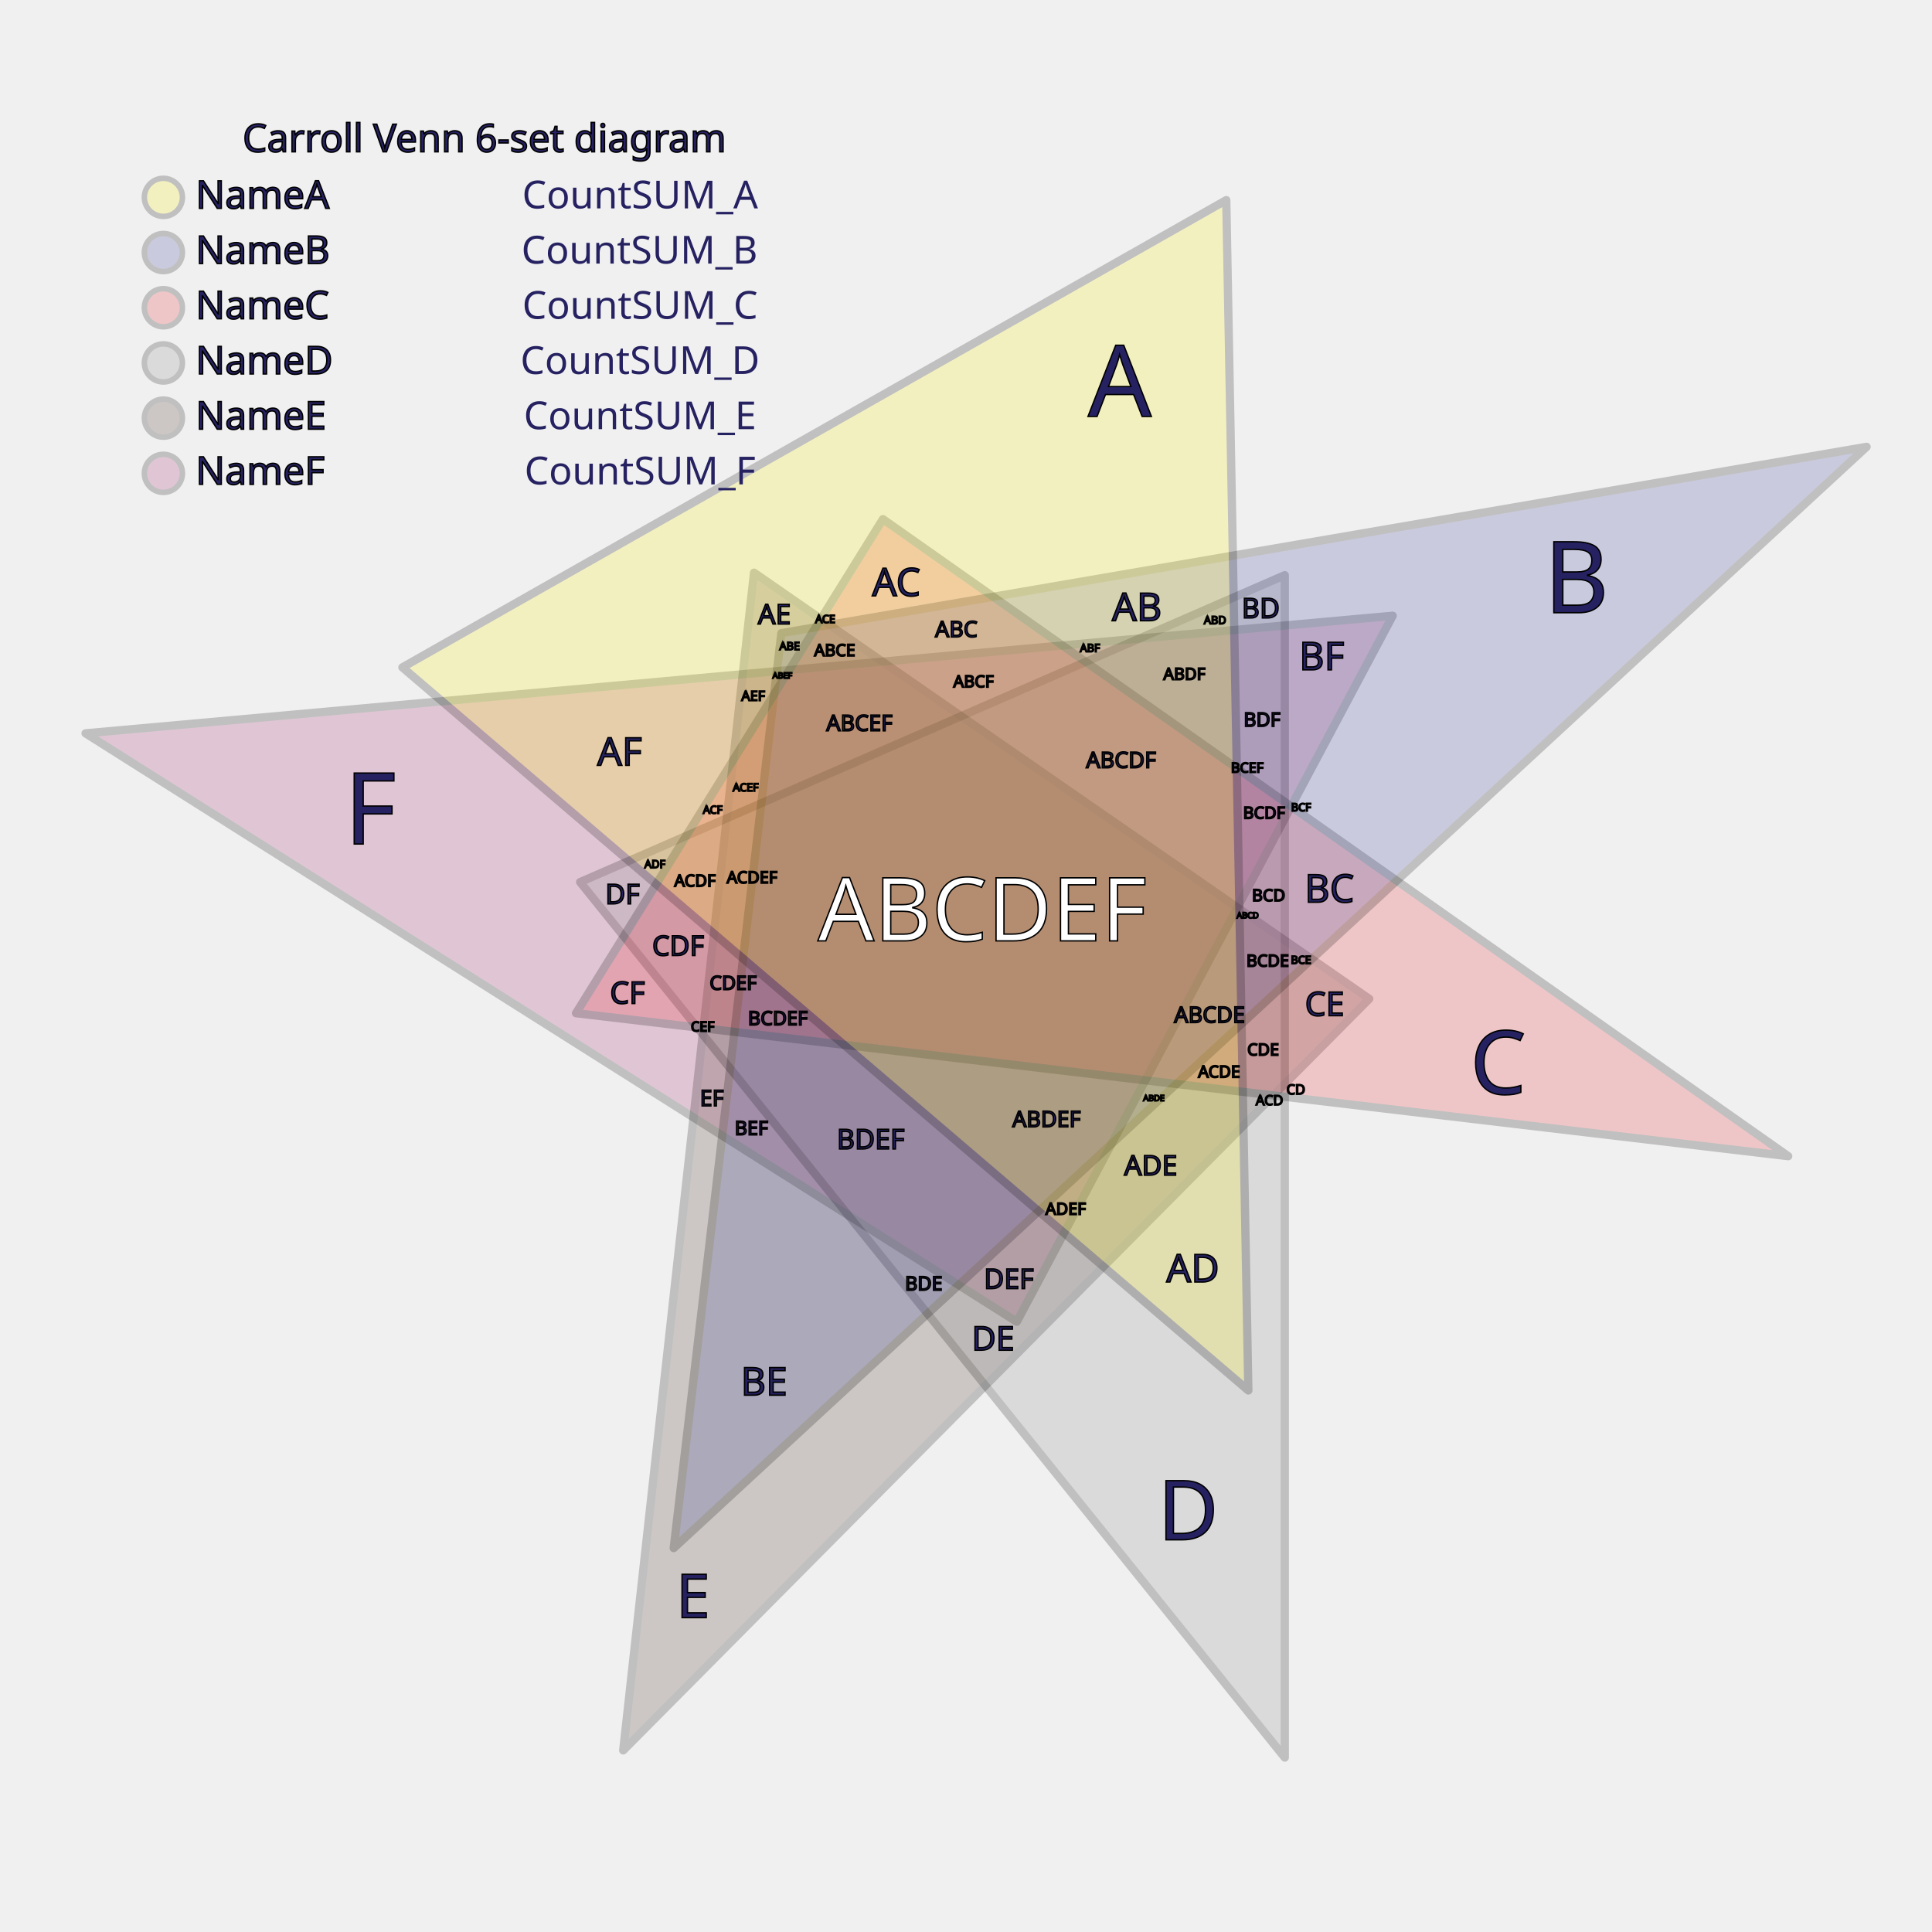
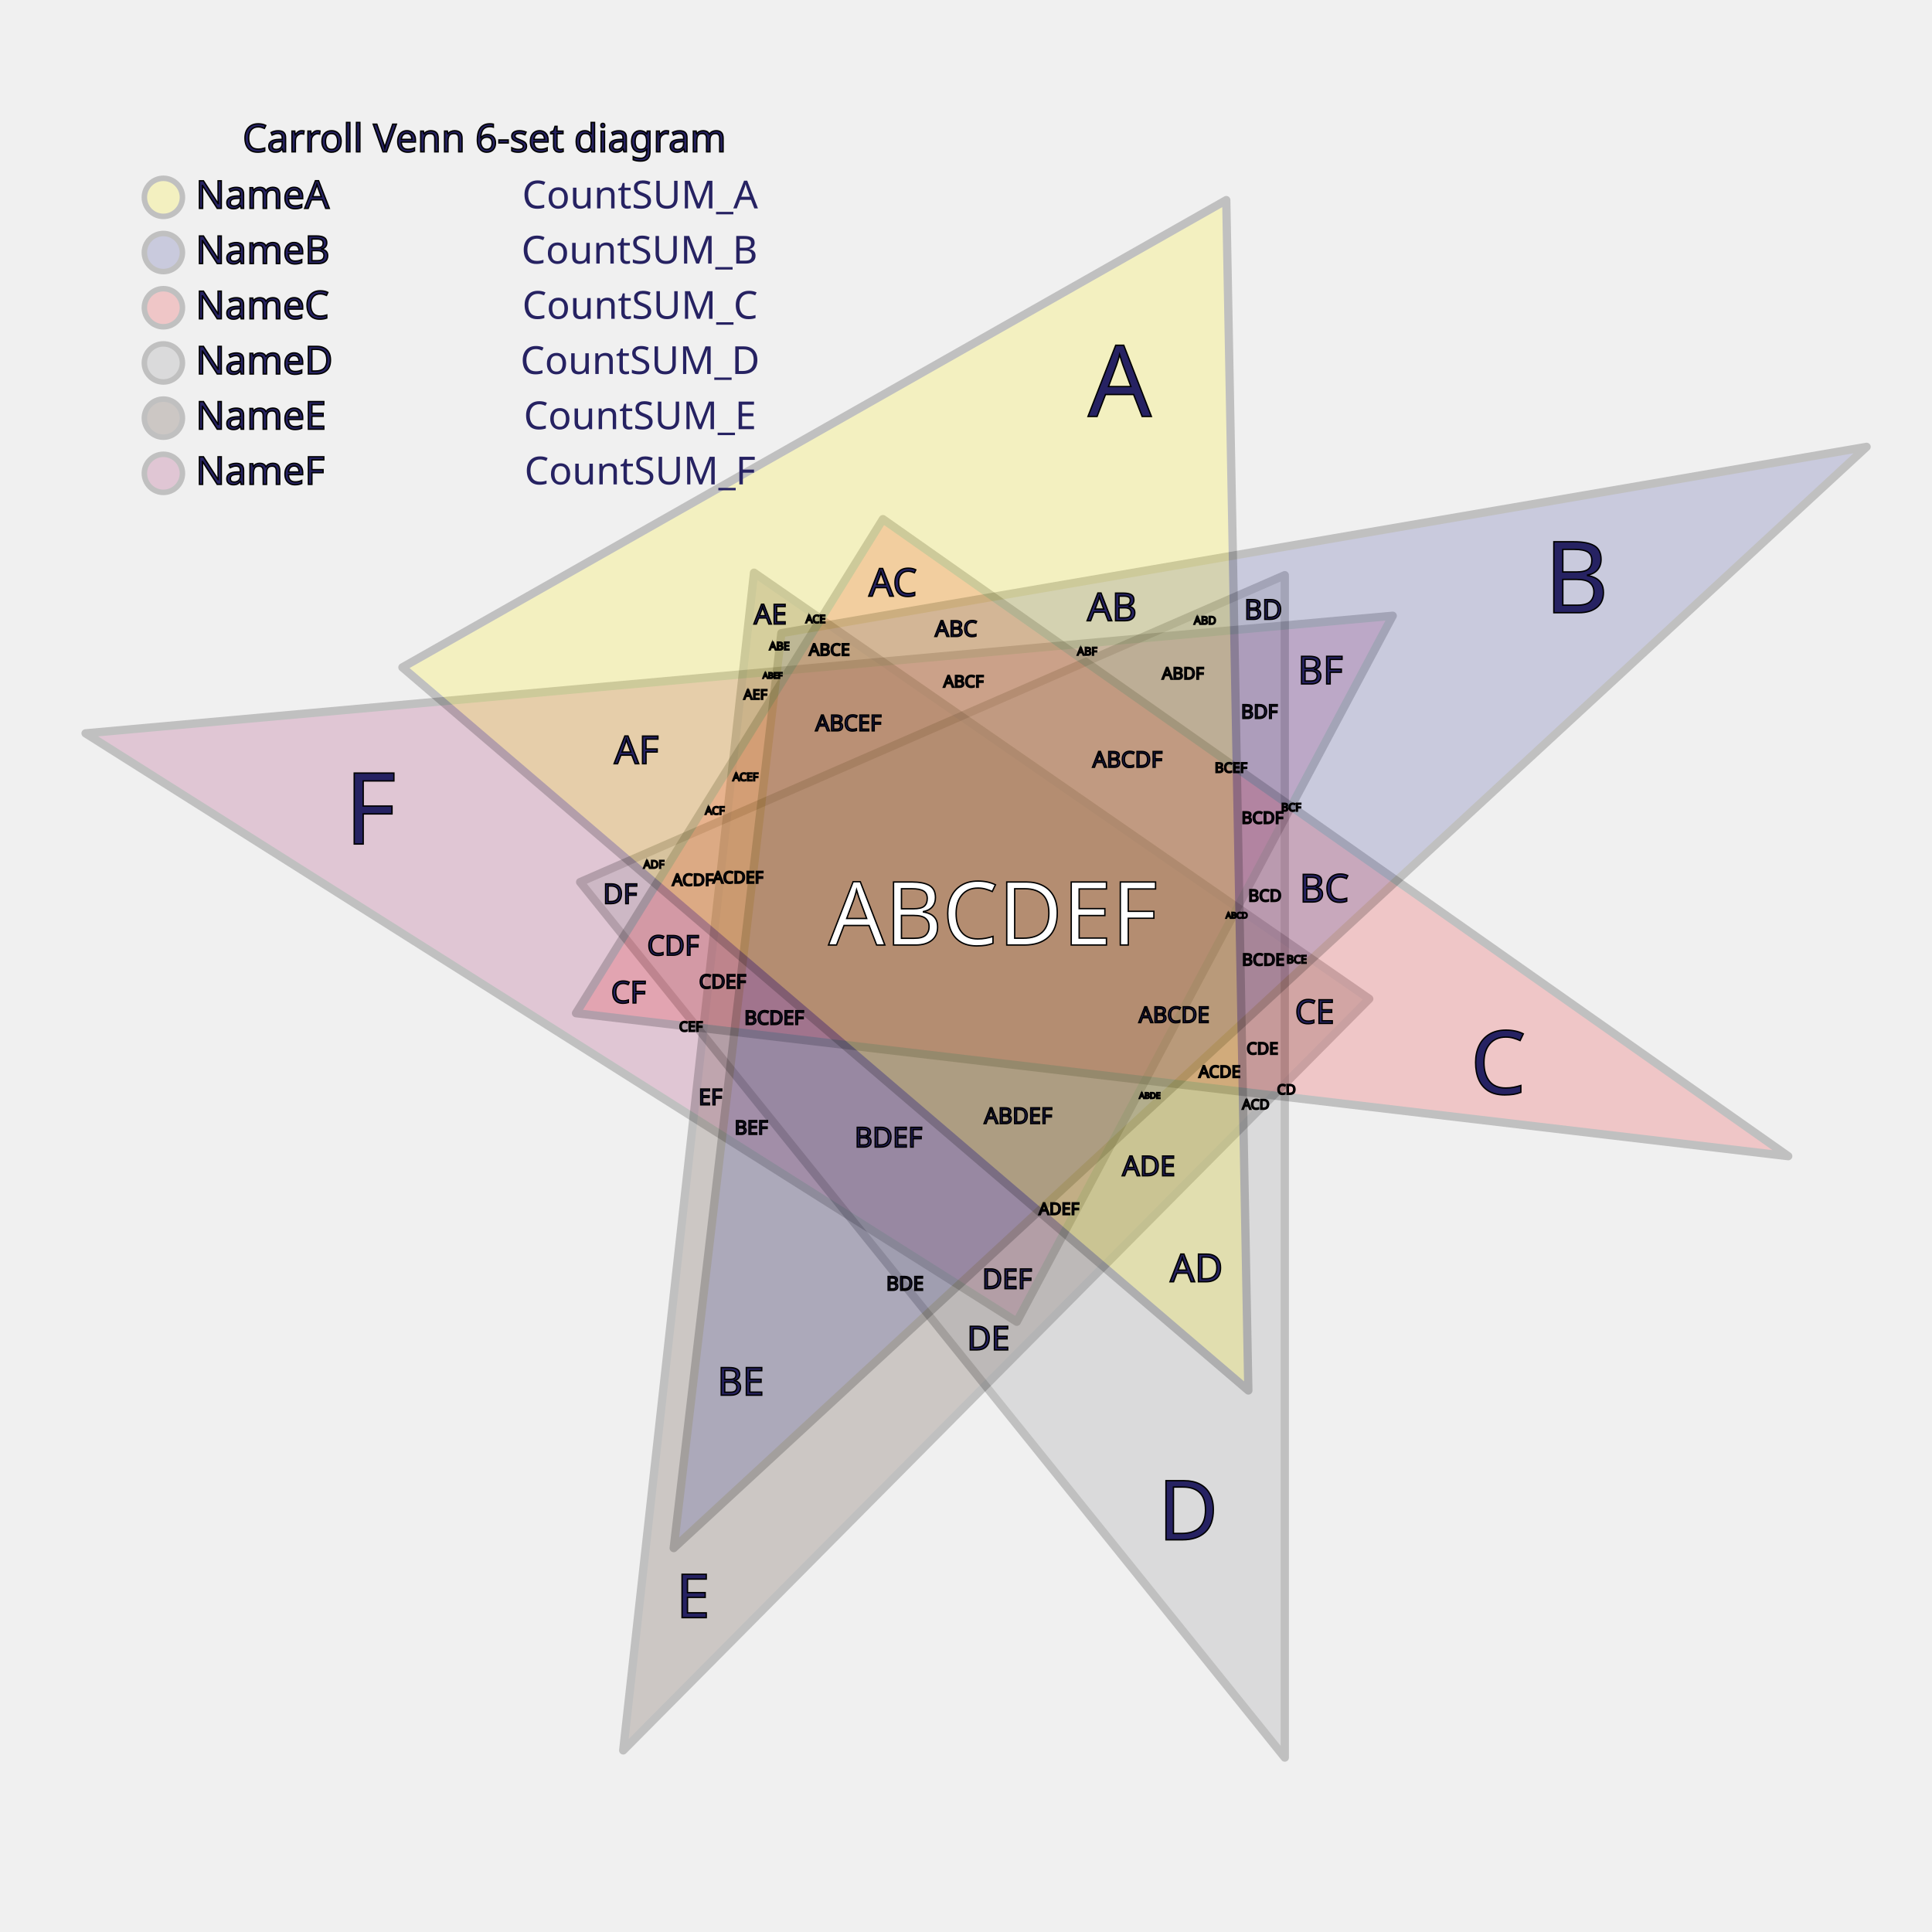
<svg xmlns="http://www.w3.org/2000/svg" id="Layer_1" version="1.1" viewBox="0 0 700 700">
  <g id="Shapes">
    <polygon id="ShapeF" style="fill: #9e1f63; opacity: .2; stroke: #000; stroke-linecap: round; stroke-linejoin: round; stroke-width: 3px;" points="368.4 478.9 504.6 223.1 31 265.7 368.4 478.9" />
    <polygon id="ShapeE" style="fill: #3C2415; opacity: .2; stroke: #000; stroke-linecap: round; stroke-linejoin: round; stroke-width: 3px;" points="225.8 634.2 496.1 361.9 273.2 207.5 225.8 634.2" />
    <polygon id="ShapeD" style="fill: #808285; opacity: .2; stroke: #000; stroke-linecap: round; stroke-linejoin: round; stroke-width: 3px;" points="465.5 636.8 210.2 319.6 465.5 208.4 465.5 636.8" />
    <polygon id="ShapeC" style="fill: #ed1c24; opacity: .2; stroke: #000; stroke-linecap: round; stroke-linejoin: round; stroke-width: 3px;" points="647.9 418.9 208.7 367.1 319.9 188.1 647.9 418.9" />
    <polygon id="ShapeB" style="fill: #2e3192; opacity: .2; stroke: #000; stroke-linecap: round; stroke-linejoin: round; stroke-width: 3px;" points="244.1 560.9 283.1 229.4 676.3 161.9 244.1 560.9" />
    <polygon id="ShapeA" style="fill: #fff200; opacity: .2; stroke: #000; stroke-linecap: round; stroke-linejoin: round; stroke-width: 3px;" points="452.3 503.8 145.8 241.8 444.3 72.5 452.3 503.8" />
  </g>
  <g id="Texts">
    <g id="Header">
      <text id="Title" transform="matrix(1 0 0 1 87.9 55)" style="fill:#262262;stroke:#000000;stroke-width:0.5;stroke-miterlimit:10; font-family:'Tahoma'; font-size:14;">Carroll Venn 6-set diagram</text>
    </g>
    <g id="Group_Names">
      <text id="NameA" transform="matrix(1 0 0 1 70.9 75.5)" style="fill:#262262;stroke:#000000;stroke-width:0.5;stroke-miterlimit:10; font-family:'Tahoma'; font-size:14;">NameA</text>
      <text id="NameB" transform="matrix(1 0 0 1 70.9 95.5)" style="fill:#262262;stroke:#000000;stroke-width:0.5;stroke-miterlimit:10; font-family:'Tahoma'; font-size:14;">NameB</text>
      <text id="NameC" transform="matrix(1 0 0 1 70.9 115.5)" style="fill:#262262;stroke:#000000;stroke-width:0.5;stroke-miterlimit:10; font-family:'Tahoma'; font-size:14;">NameC</text>
      <text id="NameD" transform="matrix(1 0 0 1 70.9 135.5)" style="fill:#262262;stroke:#000000;stroke-width:0.5;stroke-miterlimit:10; font-family:'Tahoma'; font-size:14;">NameD</text>
      <text id="NameE" transform="matrix(1 0 0 1 70.9 155.5)" style="fill:#262262;stroke:#000000;stroke-width:0.5;stroke-miterlimit:10; font-family:'Tahoma'; font-size:14;">NameE</text>
      <text id="NameF" transform="matrix(1 0 0 1 70.9 175.5)" style="fill:#262262;stroke:#000000;stroke-width:0.5;stroke-miterlimit:10; font-family:'Tahoma'; font-size:14;">NameF</text>
    </g>
    <g id="Group_Values">
      <text id="Count_A" transform="matrix(1 0 0 1 405.7 150.9)" style="fill:#262262;stroke:#000000;stroke-width:0.5;stroke-miterlimit:10;font-family:'Tahoma';font-size:36;text-anchor:middle">A</text>
      <text id="Count_B" transform="matrix(1 0 0 1 571.2 222)" style="fill:#262262;stroke:#000000;stroke-width:0.5;stroke-miterlimit:10;font-family:'Tahoma';font-size:36;text-anchor:middle">B</text>
      <text id="Count_C" transform="matrix(1 0 0 1 542.8 396.4)" style="fill:#262262;stroke:#000000;stroke-width:0.5;stroke-miterlimit:10;font-family:'Tahoma';font-size:32;text-anchor:middle">C</text>
      <text id="Count_D" transform="matrix(1 0 0 1 430.5 557.9)" style="fill:#262262;stroke:#000000;stroke-width:0.5;stroke-miterlimit:10;font-family:'Tahoma';font-size:30;text-anchor:middle">D</text>
      <text id="Count_E" transform="matrix(1 0 0 1 251.1 586.1)" style="fill:#262262;stroke:#000000;stroke-width:0.5;stroke-miterlimit:10;font-family:'Tahoma';font-size:22;text-anchor:middle">E</text>
      <text id="Count_F" transform="matrix(1 0 0 1 134.2 305.8)" style="fill:#262262;stroke:#000000;stroke-width:0.5;stroke-miterlimit:10;font-family:'Tahoma';font-size:36;text-anchor:middle">F</text>
-       <text id="Count_ABCDEF" transform="matrix(1 0 0 1 296.3 340.9)" style="fill:#FFFFFF;stroke:#000000;stroke-width:0.5;stroke-miterlimit:10;font-family:'Tahoma';font-size:32">ABCDEF</text>
-       <text id="Count_ABCDE" transform="matrix(1 0 0 1 425.4 370.5)" style="fill:#262262;stroke:#000000;stroke-width:0.5;stroke-miterlimit:10;font-family:'Tahoma';font-size:8">ABCDE</text>
-       <text id="Count_ABCDF" transform="matrix(1 0 0 1 393.5 278.2)" style="fill:#262262;stroke:#000000;stroke-width:0.5;stroke-miterlimit:10;font-family:'Tahoma';font-size:8">ABCDF</text>
-       <text id="Count_ABCEF" transform="matrix(1 0 0 1 299.4 264.8)" style="fill:#262262;stroke:#000000;stroke-width:0.5;stroke-miterlimit:10;font-family:'Tahoma';font-size:8">ABCEF</text>
-       <text id="Count_ABDEF" transform="matrix(1 0 0 1 366.8 408.3)" style="fill:#262262;stroke:#000000;stroke-width:0.5;stroke-miterlimit:10;font-family:'Tahoma';font-size:8">ABDEF</text>
-       <text id="Count_ACDEF" transform="matrix(1 0 0 1 263.3 320)" style="fill:#262262;stroke:#000000;stroke-width:0.5;stroke-miterlimit:10;font-family:'Tahoma';font-size:6">ACDEF</text>
-       <text id="Count_BCDEF" transform="matrix(1 0 0 1 271 371.4)" style="fill:#262262;stroke:#000000;stroke-width:0.5;stroke-miterlimit:10;font-family:'Tahoma';font-size:7">BCDEF</text>
-       <text id="Count_ABCD" transform="matrix(1 0 0 1 448.1 332.7)" style="fill:#262262;stroke:#000000;stroke-width:0.5;stroke-miterlimit:10;font-family:'Tahoma';font-size:3">ABCD</text>
-       <text id="Count_ABCE" transform="matrix(1 0 0 1 295 237.7)" style="fill:#262262;stroke:#000000;stroke-width:0.5;stroke-miterlimit:10;font-family:'Tahoma';font-size:6">ABCE</text>
-       <text id="Count_ABCF" transform="matrix(1 0 0 1 345.4 249)" style="fill:#262262;stroke:#000000;stroke-width:0.5;stroke-miterlimit:10;font-family:'Tahoma';font-size:6">ABCF</text>
-       <text id="Count_ABDE" transform="matrix(1 0 0 1 414.2 398.9)" style="fill:#262262;stroke:#000000;stroke-width:0.5;stroke-miterlimit:10;font-family:'Tahoma';font-size:3">ABDE</text>
-       <text id="Count_ABDF" transform="matrix(1 0 0 1 421.5 246.3)" style="fill:#262262;stroke:#000000;stroke-width:0.5;stroke-miterlimit:10;font-family:'Tahoma';font-size:6">ABDF</text>
-       <text id="Count_ABEF" transform="matrix(1 0 0 1 279.9 245.8)" style="fill:#262262;stroke:#000000;stroke-width:0.5;stroke-miterlimit:10;font-family:'Tahoma';font-size:3">ABEF</text>
-       <text id="Count_ACDE" transform="matrix(1 0 0 1 434.1 390.4)" style="fill:#262262;stroke:#000000;stroke-width:0.5;stroke-miterlimit:10;font-family:'Tahoma';font-size:6">ACDE</text>
-       <text id="Count_ACDF" transform="matrix(1 0 0 1 244.3 321.2)" style="fill:#262262;stroke:#000000;stroke-width:0.5;stroke-miterlimit:10;font-family:'Tahoma';font-size:6">ACDF</text>
-       <text id="Count_ACEF" transform="matrix(1 0 0 1 265.5 286.7)" style="fill:#262262;stroke:#000000;stroke-width:0.5;stroke-miterlimit:10;font-family:'Tahoma';font-size:4">ACEF</text>
-       <text id="Count_ADEF" transform="matrix(1 0 0 1 378.8 440.1)" style="fill:#262262;stroke:#000000;stroke-width:0.5;stroke-miterlimit:10;font-family:'Tahoma';font-size:6">ADEF</text>
-       <text id="Count_BCDE" transform="matrix(1 0 0 1 451.6 350.2)" style="fill:#262262;stroke:#000000;stroke-width:0.5;stroke-miterlimit:10;font-family:'Tahoma';font-size:6">BCDE</text>
-       <text id="Count_BCDF" transform="matrix(1 0 0 1 450.4 296.6)" style="fill:#262262;stroke:#000000;stroke-width:0.5;stroke-miterlimit:10;font-family:'Tahoma';font-size:6">BCDF</text>
-       <text id="Count_BCEF" transform="matrix(1 0 0 1 446 279.9)" style="fill:#262262;stroke:#000000;stroke-width:0.5;stroke-miterlimit:10;font-family:'Tahoma';font-size:5">BCEF</text>
-       <text id="Count_BDEF" transform="matrix(1 0 0 1 303.2 416.3)" style="fill:#262262;stroke:#000000;stroke-width:0.5;stroke-miterlimit:10;font-family:'Tahoma';font-size:10">BDEF</text>
-       <text id="Count_CDEF" transform="matrix(1 0 0 1 257.1 358.6)" style="fill:#262262;stroke:#000000;stroke-width:0.5;stroke-miterlimit:10;font-family:'Tahoma';font-size:7">CDEF</text>
-       <text id="Count_AB" transform="matrix(1 0 0 1 402.9 224.9)" style="fill:#262262;stroke:#000000;stroke-width:0.5;stroke-miterlimit:10;font-family:'Tahoma';font-size:14">AB</text>
-       <text id="Count_AC" transform="matrix(1 0 0 1 316 215.9)" style="fill:#262262;stroke:#000000;stroke-width:0.5;stroke-miterlimit:10;font-family:'Tahoma';font-size:14">AC</text>
-       <text id="Count_AD" transform="matrix(1 0 0 1 422.6 464.5)" style="fill:#262262;stroke:#000000;stroke-width:0.5;stroke-miterlimit:10;font-family:'Tahoma';font-size:14">AD</text>
-       <text id="Count_AE" transform="matrix(1 0 0 1 274.6 226.1)" style="fill:#262262;stroke:#000000;stroke-width:0.5;stroke-miterlimit:10;font-family:'Tahoma';font-size:10">AE</text>
-       <text id="Count_AF" transform="matrix(1 0 0 1 216.4 277.3)" style="fill:#262262;stroke:#000000;stroke-width:0.5;stroke-miterlimit:10;font-family:'Tahoma';font-size:14">AF</text>
-       <text id="Count_BC" transform="matrix(1 0 0 1 472.7 326.9)" style="fill:#262262;stroke:#000000;stroke-width:0.5;stroke-miterlimit:10;font-family:'Tahoma';font-size:14">BC</text>
-       <text id="Count_BD" transform="matrix(1 0 0 1 449.9 223.9)" style="fill:#262262;stroke:#000000;stroke-width:0.5;stroke-miterlimit:10;font-family:'Tahoma';font-size:10">BD</text>
-       <text id="Count_BE" transform="matrix(1 0 0 1 268.4 505.5)" style="fill:#262262;stroke:#000000;stroke-width:0.5;stroke-miterlimit:10;font-family:'Tahoma';font-size:14">BE</text>
-       <text id="Count_BF" transform="matrix(1 0 0 1 470.7 242.7)" style="fill:#262262;stroke:#000000;stroke-width:0.5;stroke-miterlimit:10;font-family:'Tahoma';font-size:14">BF</text>
-       <text id="Count_CD" transform="matrix(1 0 0 1 466.1 396.5)" style="fill:#262262;stroke:#000000;stroke-width:0.5;stroke-miterlimit:10;font-family:'Tahoma';font-size:5">CD</text>
-       <text id="Count_CE" transform="matrix(1 0 0 1 472.8 368)" style="fill:#262262;stroke:#000000;stroke-width:0.5;stroke-miterlimit:10;font-family:'Tahoma';font-size:12">CE</text>
-       <text id="Count_CF" transform="matrix(1 0 0 1 221 363.6)" style="fill:#262262;stroke:#000000;stroke-width:0.5;stroke-miterlimit:10;font-family:'Tahoma';font-size:11">CF</text>
-       <text id="Count_DE" transform="matrix(1 0 0 1 352.1 489.2)" style="fill:#262262;stroke:#000000;stroke-width:0.5;stroke-miterlimit:10;font-family:'Tahoma';font-size:12">DE</text>
-       <text id="Count_DF" transform="matrix(1 0 0 1 219.3 327.5)" style="fill:#262262;stroke:#000000;stroke-width:0.5;stroke-miterlimit:10;font-family:'Tahoma';font-size:10">DF</text>
-       <text id="Count_EF" transform="matrix(1 0 0 1 253.6 400.7)" style="fill:#262262;stroke:#000000;stroke-width:0.5;stroke-miterlimit:10;font-family:'Tahoma';font-size:8">EF</text>
-       <text id="Count_ABC" transform="matrix(1 0 0 1 338.8 230.8)" style="fill:#262262;stroke:#000000;stroke-width:0.5;stroke-miterlimit:10;font-family:'Tahoma';font-size:8">ABC</text>
-       <text id="Count_ABD" transform="matrix(1 0 0 1 436.2 226.1)" style="fill:#262262;stroke:#000000;stroke-width:0.5;stroke-miterlimit:10;font-family:'Tahoma';font-size:4">ABD</text>
-       <text id="Count_ABE" transform="matrix(1 0 0 1 282.4 235.5)" style="fill:#262262;stroke:#000000;stroke-width:0.5;stroke-miterlimit:10;font-family:'Tahoma';font-size:4">ABE</text>
-       <text id="Count_ABF" transform="matrix(1 0 0 1 391.3 236.2)" style="fill:#262262;stroke:#000000;stroke-width:0.5;stroke-miterlimit:10;font-family:'Tahoma';font-size:4">ABF</text>
-       <text id="Count_ACD" transform="matrix(1 0 0 1 455 400.4)" style="fill:#262262;stroke:#000000;stroke-width:0.5;stroke-miterlimit:10;font-family:'Tahoma';font-size:5">ACD</text>
-       <text id="Count_ACE" transform="matrix(1 0 0 1 295.4 225.7)" style="fill:#262262;stroke:#000000;stroke-width:0.5;stroke-miterlimit:10;font-family:'Tahoma';font-size:4">ACE</text>
-       <text id="Count_ACF" transform="matrix(1 0 0 1 254.7 294.8)" style="fill:#262262;stroke:#000000;stroke-width:0.5;stroke-miterlimit:10;font-family:'Tahoma';font-size:4">ACF</text>
-       <text id="Count_ADE" transform="matrix(1 0 0 1 407.3 425.8)" style="fill:#262262;stroke:#000000;stroke-width:0.5;stroke-miterlimit:10;font-family:'Tahoma';font-size:10">ADE</text>
-       <text id="Count_ADF" transform="matrix(1 0 0 1 233.5 314.5)" style="fill:#262262;stroke:#000000;stroke-width:0.5;stroke-miterlimit:10;font-family:'Tahoma';font-size:4">ADF</text>
-       <text id="Count_AEF" transform="matrix(1 0 0 1 268.6 253.9)" style="fill:#262262;stroke:#000000;stroke-width:0.5;stroke-miterlimit:10;font-family:'Tahoma';font-size:5">AEF</text>
-       <text id="Count_BCD" transform="matrix(1 0 0 1 453.6 326.5)" style="fill:#262262;stroke:#000000;stroke-width:0.5;stroke-miterlimit:10;font-family:'Tahoma';font-size:6">BCD</text>
-       <text id="Count_BCE" transform="matrix(1 0 0 1 467.7 349.2)" style="fill:#262262;stroke:#000000;stroke-width:0.5;stroke-miterlimit:10;font-family:'Tahoma';font-size:4">BCE</text>
-       <text id="Count_BCF" transform="matrix(1 0 0 1 467.8 293.9)" style="fill:#262262;stroke:#000000;stroke-width:0.5;stroke-miterlimit:10;font-family:'Tahoma';font-size:4">BCF</text>
-       <text id="Count_BDE" transform="matrix(1 0 0 1 327.9 467.5)" style="fill:#262262;stroke:#000000;stroke-width:0.5;stroke-miterlimit:10;font-family:'Tahoma';font-size:7">BDE</text>
-       <text id="Count_BDF" transform="matrix(1 0 0 1 450.6 263.2)" style="fill:#262262;stroke:#000000;stroke-width:0.5;stroke-miterlimit:10;font-family:'Tahoma';font-size:7">BDF</text>
-       <text id="Count_BEF" transform="matrix(1 0 0 1 266.2 411.2)" style="fill:#262262;stroke:#000000;stroke-width:0.5;stroke-miterlimit:10;font-family:'Tahoma';font-size:7">BEF</text>
-       <text id="Count_CDE" transform="matrix(1 0 0 1 451.9 382.4)" style="fill:#262262;stroke:#000000;stroke-width:0.5;stroke-miterlimit:10;font-family:'Tahoma';font-size:6">CDE</text>
-       <text id="Count_CDF" transform="matrix(1 0 0 1 236.3 346.2)" style="fill:#262262;stroke:#000000;stroke-width:0.5;stroke-miterlimit:10;font-family:'Tahoma';font-size:10">CDF</text>
-       <text id="Count_CEF" transform="matrix(1 0 0 1 250.3 373.7)" style="fill:#262262;stroke:#000000;stroke-width:0.5;stroke-miterlimit:10;font-family:'Tahoma';font-size:5">CEF</text>
-       <text id="Count_DEF" transform="matrix(1 0 0 1 356.5 466.9)" style="fill:#262262;stroke:#000000;stroke-width:0.5;stroke-miterlimit:10;font-family:'Tahoma';font-size:10">DEF</text>
+       <text id="Count_ABCDEF" transform="matrix(1 0 0 1 359.8 342.4)" style="text-anchor:middle;fill:#FFFFFF;stroke:#000000;stroke-width:0.5;stroke-miterlimit:10;font-family:'Tahoma';font-size:32">ABCDEF</text>
+       <text id="Count_ABCDE" transform="matrix(1 0 0 1 425.4 370.5)" style="text-anchor:middle;fill:#262262;stroke:#000000;stroke-width:0.5;stroke-miterlimit:10;font-family:'Tahoma';font-size:8">ABCDE</text>
+       <text id="Count_ABCDF" transform="matrix(1 0 0 1 408.5 278)" style="text-anchor:middle;fill:#262262;stroke:#000000;stroke-width:0.5;stroke-miterlimit:10;font-family:'Tahoma';font-size:8">ABCDF</text>
+       <text id="Count_ABCEF" transform="matrix(1 0 0 1 307.4 264.8)" style="text-anchor:middle;fill:#262262;stroke:#000000;stroke-width:0.5;stroke-miterlimit:10;font-family:'Tahoma';font-size:8">ABCEF</text>
+       <text id="Count_ABDEF" transform="matrix(1 0 0 1 368.9 407.1)" style="text-anchor:middle;fill:#262262;stroke:#000000;stroke-width:0.5;stroke-miterlimit:10;font-family:'Tahoma';font-size:8">ABDEF</text>
+       <text id="Count_ACDEF" transform="matrix(1 0 0 1 267.4 320)" style="text-anchor:middle;fill:#262262;stroke:#000000;stroke-width:0.5;stroke-miterlimit:10;font-family:'Tahoma';font-size:6">ACDEF</text>
+       <text id="Count_BCDEF" transform="matrix(1 0 0 1 280.5 371.2)" style="text-anchor:middle;fill:#262262;stroke:#000000;stroke-width:0.5;stroke-miterlimit:10;font-family:'Tahoma';font-size:7">BCDEF</text>
+       <text id="Count_ABCD" transform="matrix(1 0 0 1 448.1 332.7)" style="text-anchor:middle;fill:#262262;stroke:#000000;stroke-width:0.5;stroke-miterlimit:10;font-family:'Tahoma';font-size:3">ABCD</text>
+       <text id="Count_ABCE" transform="matrix(1 0 0 1 300.5 237.5)" style="text-anchor:middle;fill:#262262;stroke:#000000;stroke-width:0.5;stroke-miterlimit:10;font-family:'Tahoma';font-size:6">ABCE</text>
+       <text id="Count_ABCF" transform="matrix(1 0 0 1 349.1 249)" style="text-anchor:middle;fill:#262262;stroke:#000000;stroke-width:0.5;stroke-miterlimit:10;font-family:'Tahoma';font-size:6">ABCF</text>
+       <text id="Count_ABDE" transform="matrix(1 0 0 1 416.6 398)" style="text-anchor:middle;fill:#262262;stroke:#000000;stroke-width:0.5;stroke-miterlimit:10;font-family:'Tahoma';font-size:3">ABDE</text>
+       <text id="Count_ABDF" transform="matrix(1 0 0 1 428.6 246.1)" style="text-anchor:middle;fill:#262262;stroke:#000000;stroke-width:0.5;stroke-miterlimit:10;font-family:'Tahoma';font-size:6">ABDF</text>
+       <text id="Count_ABEF" transform="matrix(1 0 0 1 279.9 245.8)" style="text-anchor:middle;fill:#262262;stroke:#000000;stroke-width:0.5;stroke-miterlimit:10;font-family:'Tahoma';font-size:3">ABEF</text>
+       <text id="Count_ACDE" transform="matrix(1 0 0 1 441.9 390.4)" style="text-anchor:middle;fill:#262262;stroke:#000000;stroke-width:0.5;stroke-miterlimit:10;font-family:'Tahoma';font-size:6">ACDE</text>
+       <text id="Count_ACDF" transform="matrix(1 0 0 1 251 320.9)" style="text-anchor:middle;fill:#262262;stroke:#000000;stroke-width:0.5;stroke-miterlimit:10;font-family:'Tahoma';font-size:6">ACDF</text>
+       <text id="Count_ACEF" transform="matrix(1 0 0 1 270.1 282.9)" style="text-anchor:middle;fill:#262262;stroke:#000000;stroke-width:0.5;stroke-miterlimit:10;font-family:'Tahoma';font-size:4">ACEF</text>
+       <text id="Count_ADEF" transform="matrix(1 0 0 1 383.7 440.1)" style="text-anchor:middle;fill:#262262;stroke:#000000;stroke-width:0.5;stroke-miterlimit:10;font-family:'Tahoma';font-size:6">ADEF</text>
+       <text id="Count_BCDE" transform="matrix(1 0 0 1 457.7 349.8)" style="text-anchor:middle;fill:#262262;stroke:#000000;stroke-width:0.5;stroke-miterlimit:10;font-family:'Tahoma';font-size:6">BCDE</text>
+       <text id="Count_BCDF" transform="matrix(1 0 0 1 457.4 298.4)" style="text-anchor:middle;fill:#262262;stroke:#000000;stroke-width:0.5;stroke-miterlimit:10;font-family:'Tahoma';font-size:6">BCDF</text>
+       <text id="Count_BCEF" transform="matrix(1 0 0 1 446 279.9)" style="text-anchor:middle;fill:#262262;stroke:#000000;stroke-width:0.5;stroke-miterlimit:10;font-family:'Tahoma';font-size:5">BCEF</text>
+       <text id="Count_BDEF" transform="matrix(1 0 0 1 321.9 415.6)" style="text-anchor:middle;fill:#262262;stroke:#000000;stroke-width:0.5;stroke-miterlimit:10;font-family:'Tahoma';font-size:10">BDEF</text>
+       <text id="Count_CDEF" transform="matrix(1 0 0 1 261.8 358.1)" style="text-anchor:middle;fill:#262262;stroke:#000000;stroke-width:0.5;stroke-miterlimit:10;font-family:'Tahoma';font-size:7">CDEF</text>
+       <text id="Count_AB" transform="matrix(1 0 0 1 402.9 224.9)" style="text-anchor:middle;fill:#262262;stroke:#000000;stroke-width:0.5;stroke-miterlimit:10;font-family:'Tahoma';font-size:14">AB</text>
+       <text id="Count_AC" transform="matrix(1 0 0 1 323.5 216)" style="text-anchor:middle;fill:#262262;stroke:#000000;stroke-width:0.5;stroke-miterlimit:10;font-family:'Tahoma';font-size:14">AC</text>
+       <text id="Count_AD" transform="matrix(1 0 0 1 433.5 464.4)" style="text-anchor:middle;fill:#262262;stroke:#000000;stroke-width:0.5;stroke-miterlimit:10;font-family:'Tahoma';font-size:14">AD</text>
+       <text id="Count_AE" transform="matrix(1 0 0 1 279.1 226.1)" style="text-anchor:middle;fill:#262262;stroke:#000000;stroke-width:0.5;stroke-miterlimit:10;font-family:'Tahoma';font-size:10">AE</text>
+       <text id="Count_AF" transform="matrix(1 0 0 1 230.6 276.7)" style="text-anchor:middle;fill:#262262;stroke:#000000;stroke-width:0.5;stroke-miterlimit:10;font-family:'Tahoma';font-size:14">AF</text>
+       <text id="Count_BC" transform="matrix(1 0 0 1 479.8 326.8)" style="text-anchor:middle;fill:#262262;stroke:#000000;stroke-width:0.5;stroke-miterlimit:10;font-family:'Tahoma';font-size:14">BC</text>
+       <text id="Count_BD" transform="matrix(1 0 0 1 457.7 224.4)" style="text-anchor:middle;fill:#262262;stroke:#000000;stroke-width:0.5;stroke-miterlimit:10;font-family:'Tahoma';font-size:10">BD</text>
+       <text id="Count_BE" transform="matrix(1 0 0 1 268.4 505.5)" style="text-anchor:middle;fill:#262262;stroke:#000000;stroke-width:0.5;stroke-miterlimit:10;font-family:'Tahoma';font-size:14">BE</text>
+       <text id="Count_BF" transform="matrix(1 0 0 1 478.4 247.8)" style="text-anchor:middle;fill:#262262;stroke:#000000;stroke-width:0.5;stroke-miterlimit:10;font-family:'Tahoma';font-size:14">BF</text>
+       <text id="Count_CD" transform="matrix(1 0 0 1 466.1 396.5)" style="text-anchor:middle;fill:#262262;stroke:#000000;stroke-width:0.5;stroke-miterlimit:10;font-family:'Tahoma';font-size:5">CD</text>
+       <text id="Count_CE" transform="matrix(1 0 0 1 476.3 370.8)" style="text-anchor:middle;fill:#262262;stroke:#000000;stroke-width:0.5;stroke-miterlimit:10;font-family:'Tahoma';font-size:12">CE</text>
+       <text id="Count_CF" transform="matrix(1 0 0 1 227.7 363.4)" style="text-anchor:middle;fill:#262262;stroke:#000000;stroke-width:0.5;stroke-miterlimit:10;font-family:'Tahoma';font-size:11">CF</text>
+       <text id="Count_DE" transform="matrix(1 0 0 1 358.1 489.1)" style="text-anchor:middle;fill:#262262;stroke:#000000;stroke-width:0.5;stroke-miterlimit:10;font-family:'Tahoma';font-size:12">DE</text>
+       <text id="Count_DF" transform="matrix(1 0 0 1 224.7 327.4)" style="text-anchor:middle;fill:#262262;stroke:#000000;stroke-width:0.5;stroke-miterlimit:10;font-family:'Tahoma';font-size:10">DF</text>
+       <text id="Count_EF" transform="matrix(1 0 0 1 257.4 400.3)" style="text-anchor:middle;fill:#262262;stroke:#000000;stroke-width:0.5;stroke-miterlimit:10;font-family:'Tahoma';font-size:8">EF</text>
+       <text id="Count_ABC" transform="matrix(1 0 0 1 346.4 230.6)" style="text-anchor:middle;fill:#262262;stroke:#000000;stroke-width:0.5;stroke-miterlimit:10;font-family:'Tahoma';font-size:8">ABC</text>
+       <text id="Count_ABD" transform="matrix(1 0 0 1 436.6 226.2)" style="text-anchor:middle;fill:#262262;stroke:#000000;stroke-width:0.5;stroke-miterlimit:10;font-family:'Tahoma';font-size:4">ABD</text>
+       <text id="Count_ABE" transform="matrix(1 0 0 1 282.4 235.5)" style="text-anchor:middle;fill:#262262;stroke:#000000;stroke-width:0.5;stroke-miterlimit:10;font-family:'Tahoma';font-size:4">ABE</text>
+       <text id="Count_ABF" transform="matrix(1 0 0 1 393.9 237.4)" style="text-anchor:middle;fill:#262262;stroke:#000000;stroke-width:0.5;stroke-miterlimit:10;font-family:'Tahoma';font-size:4">ABF</text>
+       <text id="Count_ACD" transform="matrix(1 0 0 1 455 401.9)" style="text-anchor:middle;fill:#262262;stroke:#000000;stroke-width:0.5;stroke-miterlimit:10;font-family:'Tahoma';font-size:5">ACD</text>
+       <text id="Count_ACE" transform="matrix(1 0 0 1 295.5 225.7)" style="text-anchor:middle;fill:#262262;stroke:#000000;stroke-width:0.5;stroke-miterlimit:10;font-family:'Tahoma';font-size:4">ACE</text>
+       <text id="Count_ACF" transform="matrix(1 0 0 1 259 295.1)" style="text-anchor:middle;fill:#262262;stroke:#000000;stroke-width:0.5;stroke-miterlimit:10;font-family:'Tahoma';font-size:4">ACF</text>
+       <text id="Count_ADE" transform="matrix(1 0 0 1 416.2 426)" style="text-anchor:middle;fill:#262262;stroke:#000000;stroke-width:0.5;stroke-miterlimit:10;font-family:'Tahoma';font-size:10">ADE</text>
+       <text id="Count_ADF" transform="matrix(1 0 0 1 236.9 314.6)" style="text-anchor:middle;fill:#262262;stroke:#000000;stroke-width:0.5;stroke-miterlimit:10;font-family:'Tahoma';font-size:4">ADF</text>
+       <text id="Count_AEF" transform="matrix(1 0 0 1 273.7 253.4)" style="text-anchor:middle;fill:#262262;stroke:#000000;stroke-width:0.5;stroke-miterlimit:10;font-family:'Tahoma';font-size:5">AEF</text>
+       <text id="Count_BCD" transform="matrix(1 0 0 1 458.3 326.6)" style="text-anchor:middle;fill:#262262;stroke:#000000;stroke-width:0.5;stroke-miterlimit:10;font-family:'Tahoma';font-size:6">BCD</text>
+       <text id="Count_BCE" transform="matrix(1 0 0 1 469.8 349)" style="text-anchor:middle;fill:#262262;stroke:#000000;stroke-width:0.5;stroke-miterlimit:10;font-family:'Tahoma';font-size:4">BCE</text>
+       <text id="Count_BCF" transform="matrix(1 0 0 1 467.8 293.9)" style="text-anchor:middle;fill:#262262;stroke:#000000;stroke-width:0.5;stroke-miterlimit:10;font-family:'Tahoma';font-size:4">BCF</text>
+       <text id="Count_BDE" transform="matrix(1 0 0 1 327.9 467.5)" style="text-anchor:middle;fill:#262262;stroke:#000000;stroke-width:0.5;stroke-miterlimit:10;font-family:'Tahoma';font-size:7">BDE</text>
+       <text id="Count_BDF" transform="matrix(1 0 0 1 456.3 260.3)" style="text-anchor:middle;fill:#262262;stroke:#000000;stroke-width:0.5;stroke-miterlimit:10;font-family:'Tahoma';font-size:7">BDF</text>
+       <text id="Count_BEF" transform="matrix(1 0 0 1 272.2 411)" style="text-anchor:middle;fill:#262262;stroke:#000000;stroke-width:0.5;stroke-miterlimit:10;font-family:'Tahoma';font-size:7">BEF</text>
+       <text id="Count_CDE" transform="matrix(1 0 0 1 457.4 382)" style="text-anchor:middle;fill:#262262;stroke:#000000;stroke-width:0.5;stroke-miterlimit:10;font-family:'Tahoma';font-size:6">CDE</text>
+       <text id="Count_CDF" transform="matrix(1 0 0 1 243.9 346.1)" style="text-anchor:middle;fill:#262262;stroke:#000000;stroke-width:0.5;stroke-miterlimit:10;font-family:'Tahoma';font-size:10">CDF</text>
+       <text id="Count_CEF" transform="matrix(1 0 0 1 250.3 373.7)" style="text-anchor:middle;fill:#262262;stroke:#000000;stroke-width:0.5;stroke-miterlimit:10;font-family:'Tahoma';font-size:5">CEF</text>
+       <text id="Count_DEF" transform="matrix(1 0 0 1 364.9 466.9)" style="text-anchor:middle;fill:#262262;stroke:#000000;stroke-width:0.5;stroke-miterlimit:10;font-family:'Tahoma';font-size:10">DEF</text>
    </g>
    <g id="Group_CountSums">
      <text id="CountSUM_A" transform="matrix(1 0 0 1 231.9 75.5)" style="fill:#262262;font-family:'Tahoma';font-size:14;text-anchor:middle">CountSUM_A</text>
      <text id="CountSUM_B" transform="matrix(1 0 0 1 231.7 95.5)" style="fill:#262262;font-family:'Tahoma';font-size:14;text-anchor:middle">CountSUM_B</text>
      <text id="CountSUM_C" transform="matrix(1 0 0 1 231.9 115.5)" style="fill:#262262;font-family:'Tahoma';font-size:14;text-anchor:middle">CountSUM_C</text>
      <text id="CountSUM_D" transform="matrix(1 0 0 1 231.9 135.5)" style="fill:#262262;font-family:'Tahoma';font-size:14;text-anchor:middle">CountSUM_D</text>
      <text id="CountSUM_E" transform="matrix(1 0 0 1 231.9 155.5)" style="fill:#262262;font-family:'Tahoma';font-size:14;text-anchor:middle">CountSUM_E</text>
      <text id="CountSUM_F" transform="matrix(1 0 0 1 231.9 175.5)" style="fill:#262262;font-family:'Tahoma';font-size:14;text-anchor:middle">CountSUM_F</text>
    </g>
  </g>
  <g id="Group_Bullets">
    <circle id="BulletA" style="opacity:0.2;fill:#FFF200;stroke:#010101;stroke-width:2;" cx="59.2" cy="71.5" r="6.9" />
    <circle id="BulletB" style="opacity:0.2;fill:#2E3192;stroke:#010101;stroke-width:2;" cx="59.2" cy="91.5" r="6.9" />
    <circle id="BulletC" style="opacity:0.2;fill:#ED1C24;stroke:#010101;stroke-width:2;" cx="59.2" cy="111.5" r="6.9" />
    <circle id="BulletD" style="opacity:0.2;fill:#808285;stroke:#010101;stroke-width:2;" cx="59.2" cy="131.5" r="6.9" />
    <circle id="BulletE" style="opacity:0.2;fill:#3C2415;stroke:#010101;stroke-width:2;" cx="59.2" cy="151.5" r="6.9" />
    <circle id="BulletF" style="opacity:0.2;fill:#9E1F63;stroke:#010101;stroke-width:2;" cx="59.2" cy="171.5" r="6.9" />
  </g>
</svg>
